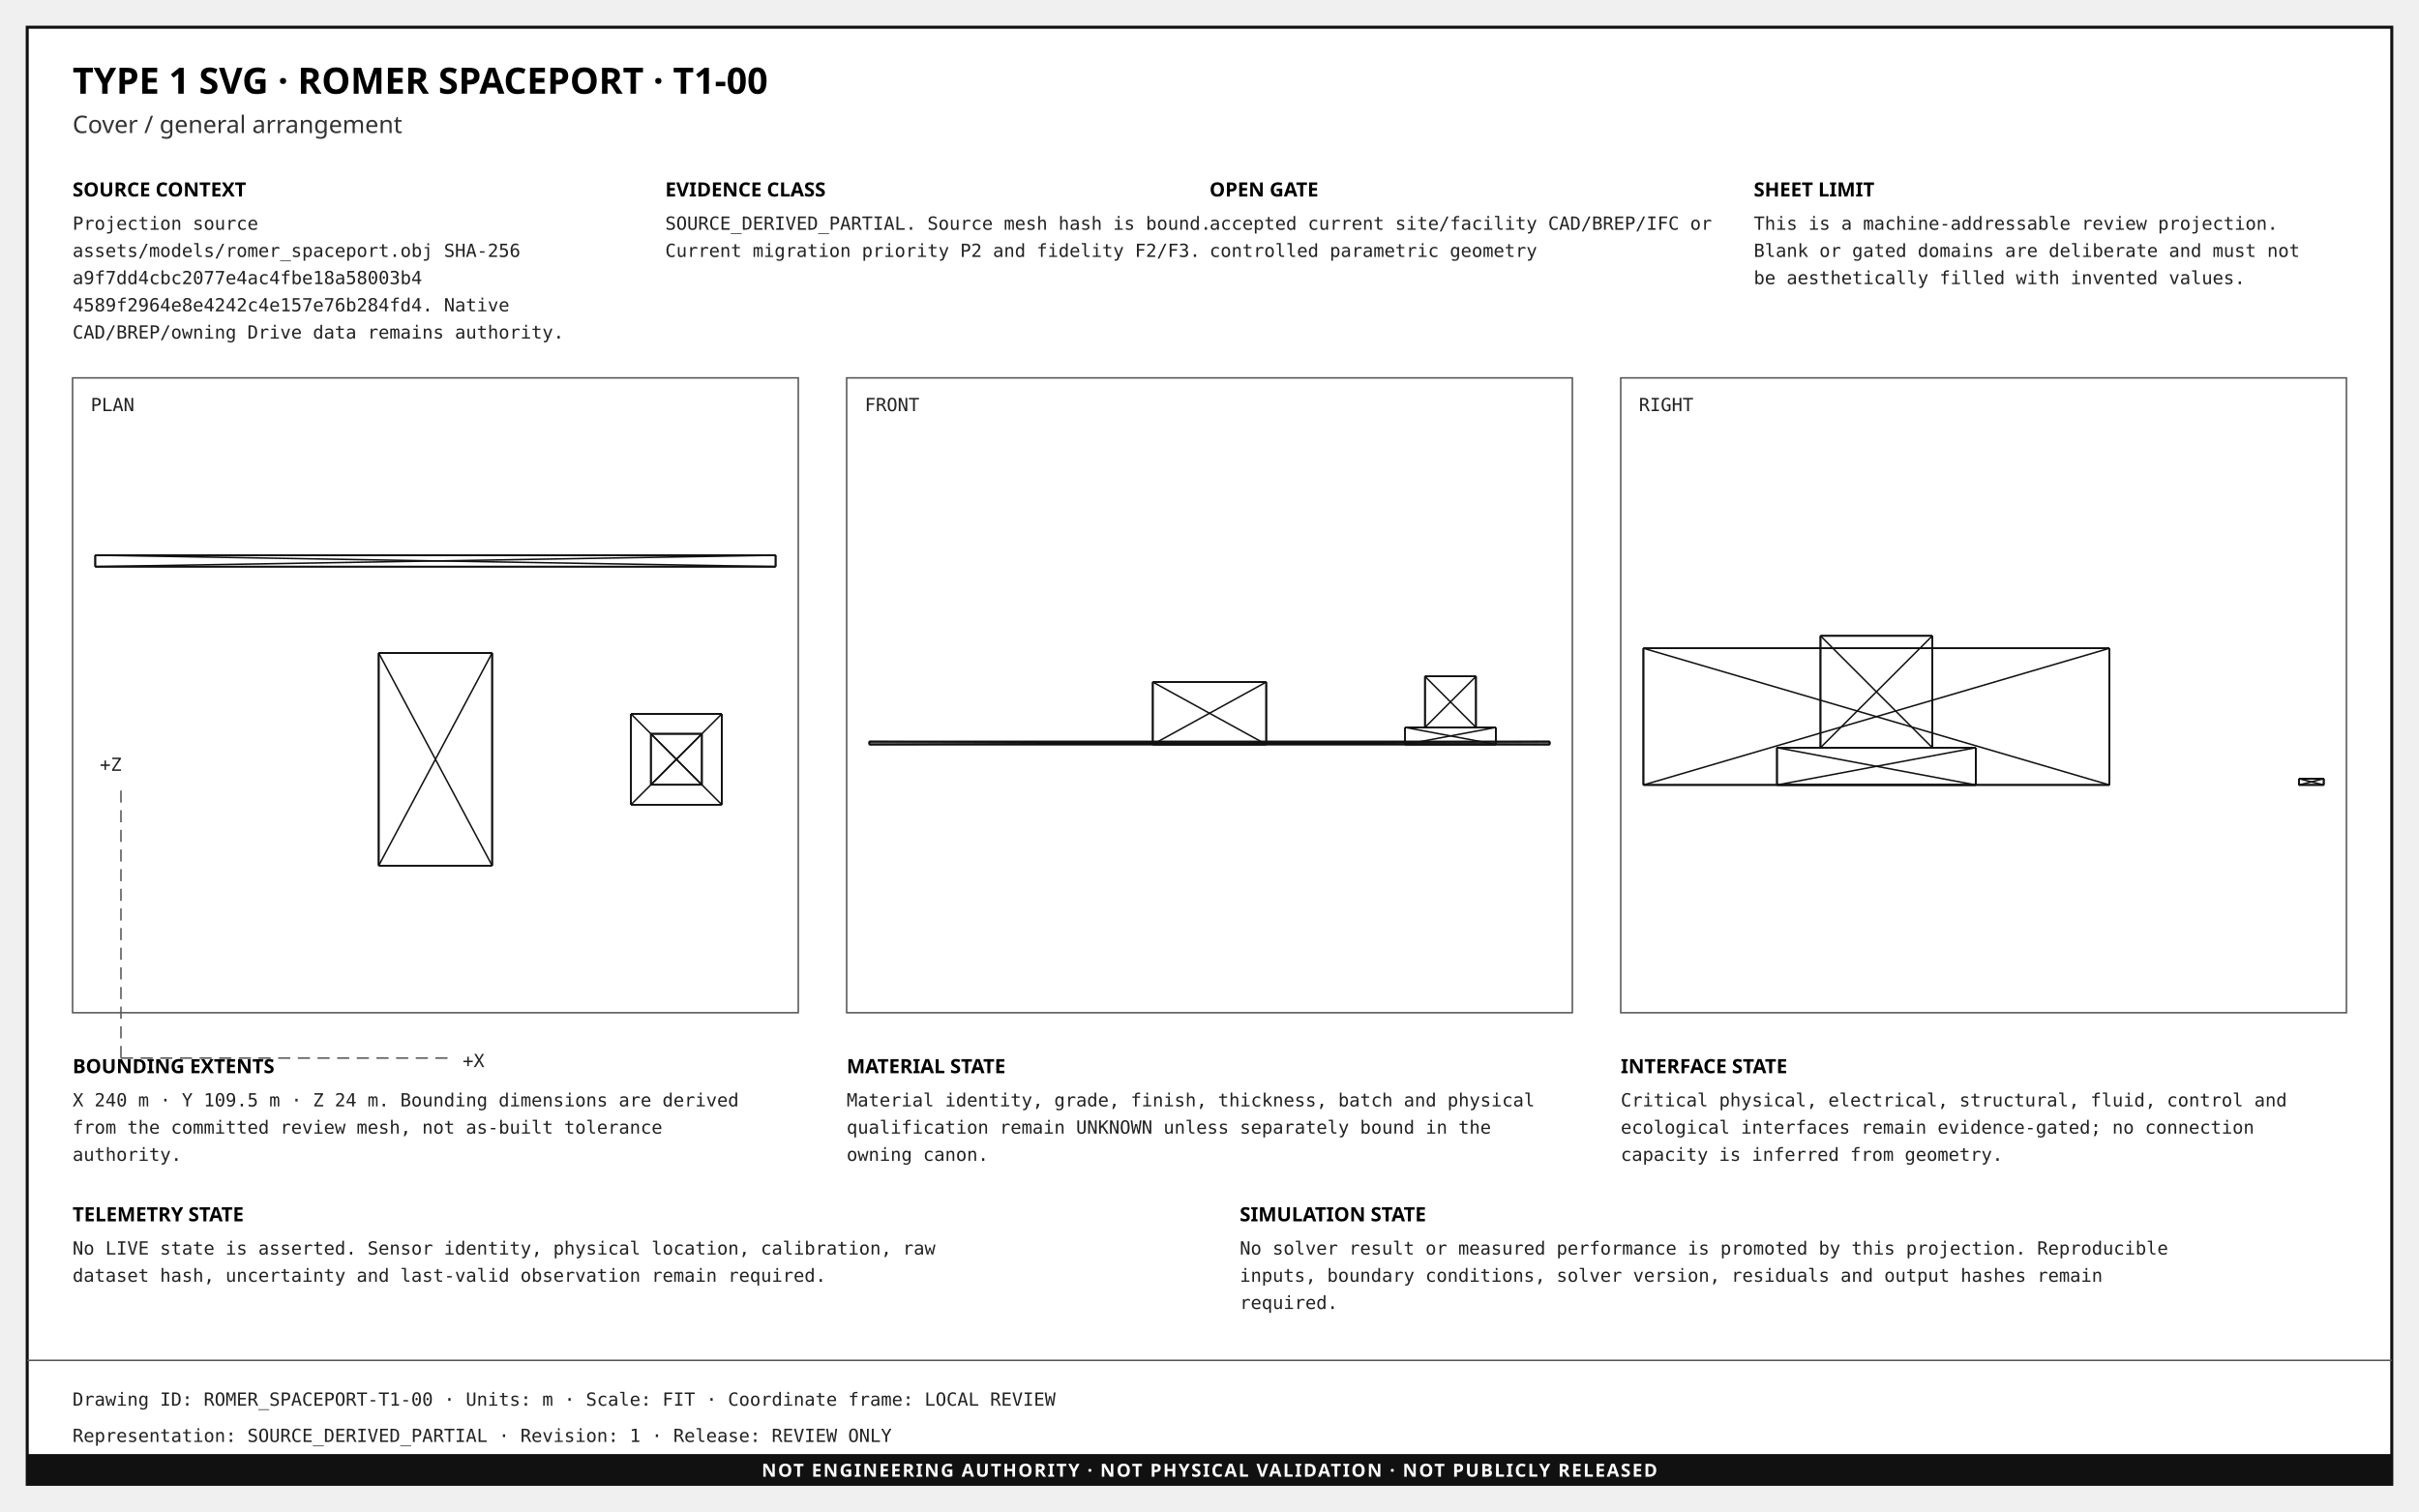
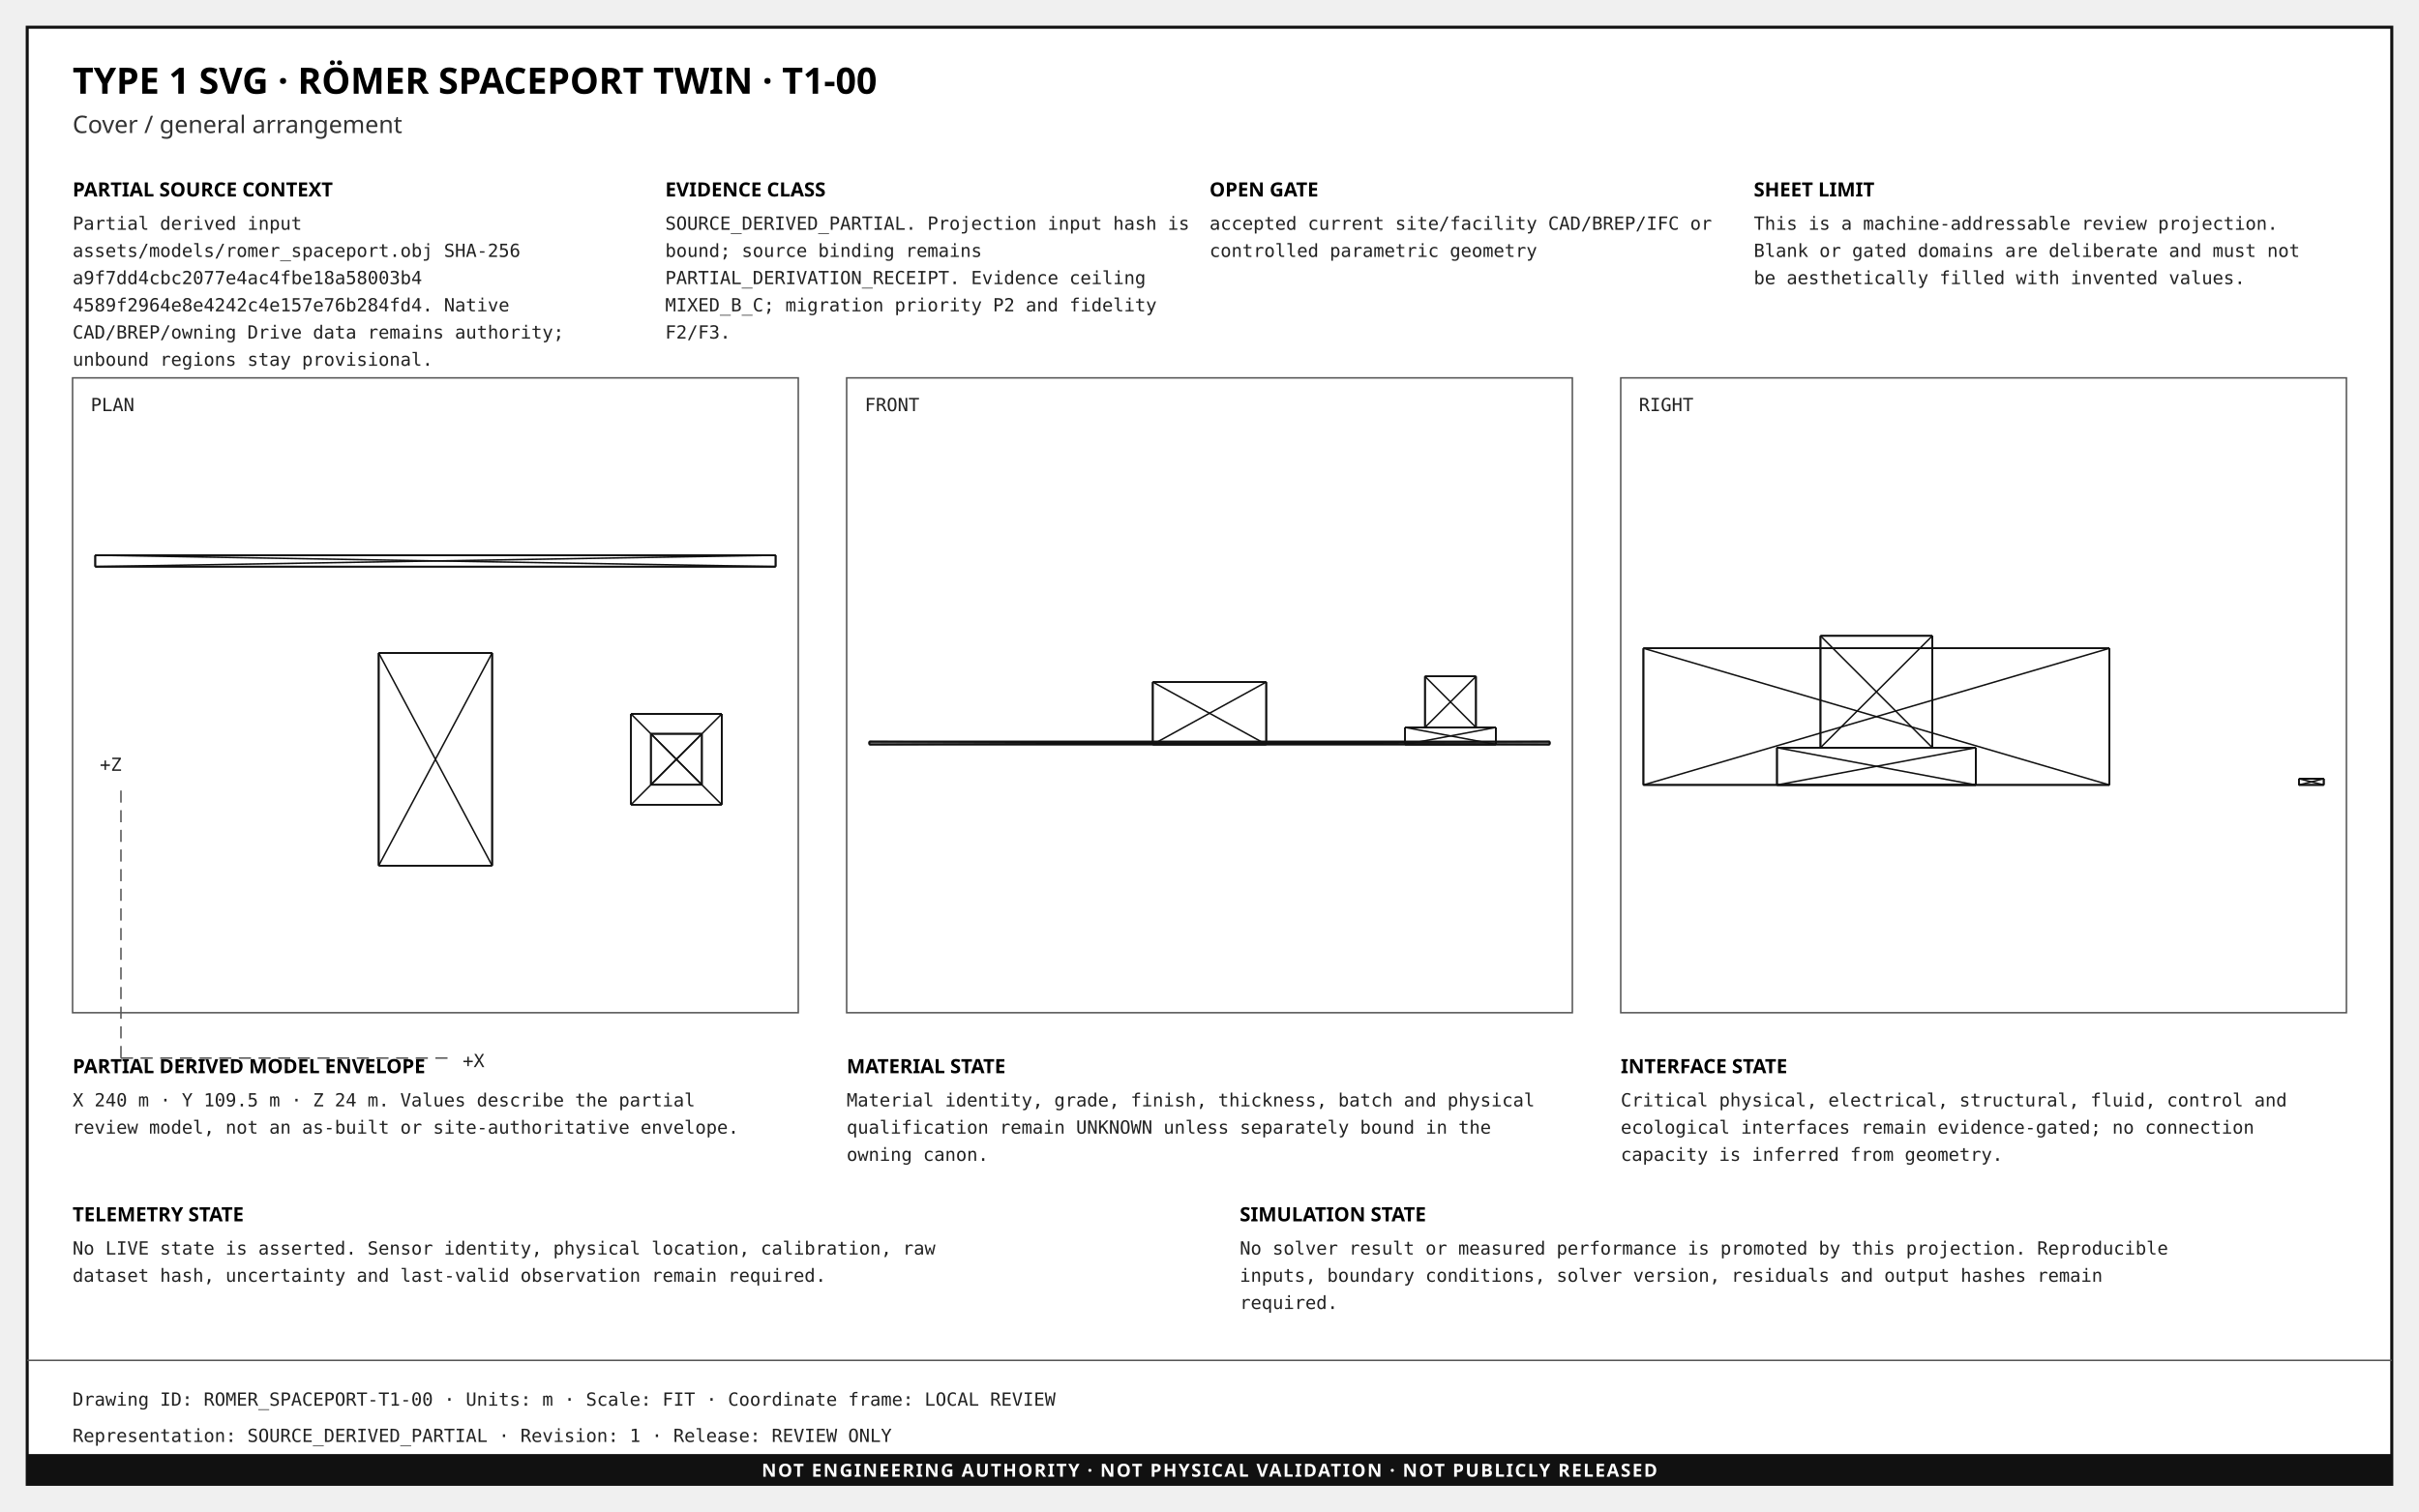
- <svg xmlns="http://www.w3.org/2000/svg" width="100%" height="auto" viewBox="0 0 1600 1000" preserveAspectRatio="xMidYMin meet" data-twin-id="romer_spaceport" data-drawing-id="ROMER_SPACEPORT-T1-00" data-representation-class="SOURCE_DERIVED_PARTIAL" data-release-state="REVIEW_ONLY_NOT_PUBLICLY_RELEASED">
-   <style>.sheet{fill:#fff;stroke:#111;stroke-width:2}.border,.viewbox{fill:none;stroke:#555;stroke-width:1}.geometry{stroke:#111;stroke-width:1;fill:none;vector-effect:non-scaling-stroke}.datum{stroke:#555;stroke-width:1;stroke-dasharray:8 5}.title{font:700 24px system-ui,sans-serif}.subtitle{font:16px system-ui,sans-serif;fill:#333}.section-title{font:700 13px system-ui,sans-serif}.body,.label{font:12px ui-monospace,monospace;fill:#222}.gate{fill:#111}.gate-text{font:700 12px system-ui,sans-serif;fill:#fff;letter-spacing:1px}</style>
+ <svg xmlns="http://www.w3.org/2000/svg" width="100%" height="auto" viewBox="0 0 1600 1000" preserveAspectRatio="xMidYMin meet" role="img" aria-labelledby="ROMER_SPACEPORT-T1-00-title ROMER_SPACEPORT-T1-00-desc" data-twin-id="romer_spaceport" data-drawing-id="ROMER_SPACEPORT-T1-00" data-representation-class="SOURCE_DERIVED_PARTIAL" data-package-kind="PARTIAL_SOURCE_REVIEW" data-evidence-ceiling="MIXED_B_C" data-source-binding-state="PARTIAL_DERIVATION_RECEIPT" data-dimension-authority="PARTIAL_DERIVED_MODEL_ENVELOPE_ONLY" data-type1-complete="false" data-release-eligible="false" data-release-state="REVIEW_ONLY_NOT_PUBLICLY_RELEASED">
+   <style>.sheet{fill:#fff;stroke:#111;stroke-width:2}.border,.viewbox{fill:none;stroke:#555;stroke-width:1}.geometry{stroke:#111;stroke-width:1;fill:none;vector-effect:non-scaling-stroke}.datum{stroke:#555;stroke-width:1;stroke-dasharray:8 5}.title{font:700 24px system-ui,sans-serif}.subtitle{font:16px system-ui,sans-serif;fill:#333}.section-title{font:700 13px system-ui,sans-serif}.body,.label{font:12px ui-monospace,monospace;fill:#222}.proxy-watermark{font:700 12px system-ui,sans-serif;fill:#111;letter-spacing:1.5px}.gate{fill:#111}.gate-text{font:700 12px system-ui,sans-serif;fill:#fff;letter-spacing:1px}</style>
  <g id="L00-SHEET" data-layer="L00-SHEET">
    <rect x="18" y="18" width="1564" height="964" class="sheet" />
-     <text x="48" y="62" class="title">TYPE 1 SVG · ROMER SPACEPORT · T1-00</text>
+     <text x="48" y="62" class="title">TYPE 1 SVG · RÖMER SPACEPORT TWIN · T1-00</text>
    <text x="48" y="88" class="subtitle">Cover / general arrangement</text>
    <line x1="18" y1="900" x2="1582" y2="900" class="border" />
    <text x="48" y="930" class="body">Drawing ID: ROMER_SPACEPORT-T1-00 · Units: m · Scale: FIT · Coordinate frame: LOCAL REVIEW</text>
    <text x="48" y="954" class="body">Representation: SOURCE_DERIVED_PARTIAL · Revision: 1 · Release: REVIEW ONLY</text>
  </g>
  <g id="L10-CONTEXT" data-layer="L10-CONTEXT">
-     <text x="48" y="130" class="section-title">SOURCE CONTEXT</text>
-     <text x="48" y="152" class="body">Projection source</text>
+     <text x="48" y="130" class="section-title">PARTIAL SOURCE CONTEXT</text>
+     <text x="48" y="152" class="body">Partial derived input</text>
    <text x="48" y="170" class="body">assets/models/romer_spaceport.obj SHA-256</text>
    <text x="48" y="188" class="body">a9f7dd4cbc2077e4ac4fbe18a58003b4</text>
    <text x="48" y="206" class="body">4589f2964e8e4242c4e157e76b284fd4. Native</text>
-     <text x="48" y="224" class="body">CAD/BREP/owning Drive data remains authority.</text>
+     <text x="48" y="224" class="body">CAD/BREP/owning Drive data remains authority;</text>
+     <text x="48" y="242" class="body">unbound regions stay provisional.</text>
  </g>
  <g id="L20-AUTH-GEOMETRY" data-layer="L20-AUTH-GEOMETRY">

</g>
  <g id="L21-DERIVED-GEOMETRY" data-layer="L21-DERIVED-GEOMETRY">

</g>
  <g id="L22-PROVISIONAL-GEOMETRY" data-layer="L22-PROVISIONAL-GEOMETRY">
    <rect x="48" y="250" width="480" height="420" class="viewbox" />
    <text x="60" y="272" class="label">PLAN</text>
    <line id="ROMER_SPACEPORT-T1-00-PLAN-edge-0000" data-feature-id="EDGE-0000" x1="250.500" y1="572.656" x2="250.500" y2="572.656" class="geometry" />
    <line id="ROMER_SPACEPORT-T1-00-PLAN-edge-0001" data-feature-id="EDGE-0001" x1="250.500" y1="572.656" x2="250.500" y2="432.031" class="geometry" />
    <line id="ROMER_SPACEPORT-T1-00-PLAN-edge-0002" data-feature-id="EDGE-0002" x1="250.500" y1="572.656" x2="250.500" y2="432.031" class="geometry" />
    <line id="ROMER_SPACEPORT-T1-00-PLAN-edge-0003" data-feature-id="EDGE-0003" x1="250.500" y1="572.656" x2="250.500" y2="432.031" class="geometry" />
    <line id="ROMER_SPACEPORT-T1-00-PLAN-edge-0004" data-feature-id="EDGE-0004" x1="250.500" y1="432.031" x2="250.500" y2="432.031" class="geometry" />
    <line id="ROMER_SPACEPORT-T1-00-PLAN-edge-0005" data-feature-id="EDGE-0005" x1="250.500" y1="572.656" x2="325.500" y2="572.656" class="geometry" />
    <line id="ROMER_SPACEPORT-T1-00-PLAN-edge-0006" data-feature-id="EDGE-0006" x1="250.500" y1="572.656" x2="325.500" y2="572.656" class="geometry" />
    <line id="ROMER_SPACEPORT-T1-00-PLAN-edge-0007" data-feature-id="EDGE-0007" x1="250.500" y1="432.031" x2="325.500" y2="572.656" class="geometry" />
    <line id="ROMER_SPACEPORT-T1-00-PLAN-edge-0008" data-feature-id="EDGE-0008" x1="250.500" y1="572.656" x2="325.500" y2="572.656" class="geometry" />
    <line id="ROMER_SPACEPORT-T1-00-PLAN-edge-0009" data-feature-id="EDGE-0009" x1="325.500" y1="572.656" x2="325.500" y2="572.656" class="geometry" />
    <line id="ROMER_SPACEPORT-T1-00-PLAN-edge-0010" data-feature-id="EDGE-0010" x1="250.500" y1="432.031" x2="325.500" y2="432.031" class="geometry" />
    <line id="ROMER_SPACEPORT-T1-00-PLAN-edge-0011" data-feature-id="EDGE-0011" x1="325.500" y1="572.656" x2="325.500" y2="432.031" class="geometry" />
    <line id="ROMER_SPACEPORT-T1-00-PLAN-edge-0012" data-feature-id="EDGE-0012" x1="325.500" y1="572.656" x2="325.500" y2="432.031" class="geometry" />
    <line id="ROMER_SPACEPORT-T1-00-PLAN-edge-0013" data-feature-id="EDGE-0013" x1="250.500" y1="572.656" x2="325.500" y2="432.031" class="geometry" />
    <line id="ROMER_SPACEPORT-T1-00-PLAN-edge-0014" data-feature-id="EDGE-0014" x1="250.500" y1="432.031" x2="325.500" y2="432.031" class="geometry" />
    <line id="ROMER_SPACEPORT-T1-00-PLAN-edge-0015" data-feature-id="EDGE-0015" x1="250.500" y1="432.031" x2="325.500" y2="432.031" class="geometry" />
    <line id="ROMER_SPACEPORT-T1-00-PLAN-edge-0016" data-feature-id="EDGE-0016" x1="325.500" y1="572.656" x2="325.500" y2="432.031" class="geometry" />
    <line id="ROMER_SPACEPORT-T1-00-PLAN-edge-0017" data-feature-id="EDGE-0017" x1="325.500" y1="432.031" x2="325.500" y2="432.031" class="geometry" />
    <line id="ROMER_SPACEPORT-T1-00-PLAN-edge-0018" data-feature-id="EDGE-0018" x1="417.375" y1="532.344" x2="417.375" y2="532.344" class="geometry" />
    <line id="ROMER_SPACEPORT-T1-00-PLAN-edge-0019" data-feature-id="EDGE-0019" x1="417.375" y1="532.344" x2="417.375" y2="472.344" class="geometry" />
    <line id="ROMER_SPACEPORT-T1-00-PLAN-edge-0020" data-feature-id="EDGE-0020" x1="417.375" y1="532.344" x2="417.375" y2="472.344" class="geometry" />
    <line id="ROMER_SPACEPORT-T1-00-PLAN-edge-0021" data-feature-id="EDGE-0021" x1="417.375" y1="532.344" x2="417.375" y2="472.344" class="geometry" />
    <line id="ROMER_SPACEPORT-T1-00-PLAN-edge-0022" data-feature-id="EDGE-0022" x1="417.375" y1="472.344" x2="417.375" y2="472.344" class="geometry" />
    <line id="ROMER_SPACEPORT-T1-00-PLAN-edge-0023" data-feature-id="EDGE-0023" x1="417.375" y1="532.344" x2="477.375" y2="532.344" class="geometry" />
    <line id="ROMER_SPACEPORT-T1-00-PLAN-edge-0024" data-feature-id="EDGE-0024" x1="417.375" y1="532.344" x2="477.375" y2="532.344" class="geometry" />
    <line id="ROMER_SPACEPORT-T1-00-PLAN-edge-0025" data-feature-id="EDGE-0025" x1="417.375" y1="472.344" x2="477.375" y2="532.344" class="geometry" />
    <line id="ROMER_SPACEPORT-T1-00-PLAN-edge-0026" data-feature-id="EDGE-0026" x1="417.375" y1="532.344" x2="477.375" y2="532.344" class="geometry" />
    <line id="ROMER_SPACEPORT-T1-00-PLAN-edge-0027" data-feature-id="EDGE-0027" x1="477.375" y1="532.344" x2="477.375" y2="532.344" class="geometry" />
    <line id="ROMER_SPACEPORT-T1-00-PLAN-edge-0028" data-feature-id="EDGE-0028" x1="417.375" y1="472.344" x2="477.375" y2="472.344" class="geometry" />
    <line id="ROMER_SPACEPORT-T1-00-PLAN-edge-0029" data-feature-id="EDGE-0029" x1="477.375" y1="532.344" x2="477.375" y2="472.344" class="geometry" />
    <line id="ROMER_SPACEPORT-T1-00-PLAN-edge-0030" data-feature-id="EDGE-0030" x1="477.375" y1="532.344" x2="477.375" y2="472.344" class="geometry" />
    <line id="ROMER_SPACEPORT-T1-00-PLAN-edge-0031" data-feature-id="EDGE-0031" x1="417.375" y1="532.344" x2="477.375" y2="472.344" class="geometry" />
    <line id="ROMER_SPACEPORT-T1-00-PLAN-edge-0032" data-feature-id="EDGE-0032" x1="417.375" y1="472.344" x2="477.375" y2="472.344" class="geometry" />
    <line id="ROMER_SPACEPORT-T1-00-PLAN-edge-0033" data-feature-id="EDGE-0033" x1="417.375" y1="472.344" x2="477.375" y2="472.344" class="geometry" />
    <line id="ROMER_SPACEPORT-T1-00-PLAN-edge-0034" data-feature-id="EDGE-0034" x1="477.375" y1="532.344" x2="477.375" y2="472.344" class="geometry" />
    <line id="ROMER_SPACEPORT-T1-00-PLAN-edge-0035" data-feature-id="EDGE-0035" x1="477.375" y1="472.344" x2="477.375" y2="472.344" class="geometry" />
    <line id="ROMER_SPACEPORT-T1-00-PLAN-edge-0036" data-feature-id="EDGE-0036" x1="430.500" y1="519.219" x2="430.500" y2="519.219" class="geometry" />
    <line id="ROMER_SPACEPORT-T1-00-PLAN-edge-0037" data-feature-id="EDGE-0037" x1="430.500" y1="519.219" x2="430.500" y2="485.469" class="geometry" />
    <line id="ROMER_SPACEPORT-T1-00-PLAN-edge-0038" data-feature-id="EDGE-0038" x1="430.500" y1="519.219" x2="430.500" y2="485.469" class="geometry" />
    <line id="ROMER_SPACEPORT-T1-00-PLAN-edge-0039" data-feature-id="EDGE-0039" x1="430.500" y1="519.219" x2="430.500" y2="485.469" class="geometry" />
    <line id="ROMER_SPACEPORT-T1-00-PLAN-edge-0040" data-feature-id="EDGE-0040" x1="430.500" y1="485.469" x2="430.500" y2="485.469" class="geometry" />
    <line id="ROMER_SPACEPORT-T1-00-PLAN-edge-0041" data-feature-id="EDGE-0041" x1="430.500" y1="519.219" x2="464.250" y2="519.219" class="geometry" />
    <line id="ROMER_SPACEPORT-T1-00-PLAN-edge-0042" data-feature-id="EDGE-0042" x1="430.500" y1="519.219" x2="464.250" y2="519.219" class="geometry" />
    <line id="ROMER_SPACEPORT-T1-00-PLAN-edge-0043" data-feature-id="EDGE-0043" x1="430.500" y1="485.469" x2="464.250" y2="519.219" class="geometry" />
    <line id="ROMER_SPACEPORT-T1-00-PLAN-edge-0044" data-feature-id="EDGE-0044" x1="430.500" y1="519.219" x2="464.250" y2="519.219" class="geometry" />
    <line id="ROMER_SPACEPORT-T1-00-PLAN-edge-0045" data-feature-id="EDGE-0045" x1="464.250" y1="519.219" x2="464.250" y2="519.219" class="geometry" />
    <line id="ROMER_SPACEPORT-T1-00-PLAN-edge-0046" data-feature-id="EDGE-0046" x1="430.500" y1="485.469" x2="464.250" y2="485.469" class="geometry" />
    <line id="ROMER_SPACEPORT-T1-00-PLAN-edge-0047" data-feature-id="EDGE-0047" x1="464.250" y1="519.219" x2="464.250" y2="485.469" class="geometry" />
    <line id="ROMER_SPACEPORT-T1-00-PLAN-edge-0048" data-feature-id="EDGE-0048" x1="464.250" y1="519.219" x2="464.250" y2="485.469" class="geometry" />
    <line id="ROMER_SPACEPORT-T1-00-PLAN-edge-0049" data-feature-id="EDGE-0049" x1="430.500" y1="519.219" x2="464.250" y2="485.469" class="geometry" />
    <line id="ROMER_SPACEPORT-T1-00-PLAN-edge-0050" data-feature-id="EDGE-0050" x1="430.500" y1="485.469" x2="464.250" y2="485.469" class="geometry" />
    <line id="ROMER_SPACEPORT-T1-00-PLAN-edge-0051" data-feature-id="EDGE-0051" x1="430.500" y1="485.469" x2="464.250" y2="485.469" class="geometry" />
    <line id="ROMER_SPACEPORT-T1-00-PLAN-edge-0052" data-feature-id="EDGE-0052" x1="464.250" y1="519.219" x2="464.250" y2="485.469" class="geometry" />
    <line id="ROMER_SPACEPORT-T1-00-PLAN-edge-0053" data-feature-id="EDGE-0053" x1="464.250" y1="485.469" x2="464.250" y2="485.469" class="geometry" />
    <line id="ROMER_SPACEPORT-T1-00-PLAN-edge-0054" data-feature-id="EDGE-0054" x1="63.000" y1="374.844" x2="63.000" y2="374.844" class="geometry" />
    <line id="ROMER_SPACEPORT-T1-00-PLAN-edge-0055" data-feature-id="EDGE-0055" x1="63.000" y1="374.844" x2="63.000" y2="367.344" class="geometry" />
    <line id="ROMER_SPACEPORT-T1-00-PLAN-edge-0056" data-feature-id="EDGE-0056" x1="63.000" y1="374.844" x2="63.000" y2="367.344" class="geometry" />
    <line id="ROMER_SPACEPORT-T1-00-PLAN-edge-0057" data-feature-id="EDGE-0057" x1="63.000" y1="374.844" x2="63.000" y2="367.344" class="geometry" />
    <line id="ROMER_SPACEPORT-T1-00-PLAN-edge-0058" data-feature-id="EDGE-0058" x1="63.000" y1="367.344" x2="63.000" y2="367.344" class="geometry" />
    <line id="ROMER_SPACEPORT-T1-00-PLAN-edge-0059" data-feature-id="EDGE-0059" x1="63.000" y1="374.844" x2="513.000" y2="374.844" class="geometry" />
    <line id="ROMER_SPACEPORT-T1-00-PLAN-edge-0060" data-feature-id="EDGE-0060" x1="63.000" y1="374.844" x2="513.000" y2="374.844" class="geometry" />
    <line id="ROMER_SPACEPORT-T1-00-PLAN-edge-0061" data-feature-id="EDGE-0061" x1="63.000" y1="367.344" x2="513.000" y2="374.844" class="geometry" />
    <line id="ROMER_SPACEPORT-T1-00-PLAN-edge-0062" data-feature-id="EDGE-0062" x1="63.000" y1="374.844" x2="513.000" y2="374.844" class="geometry" />
    <line id="ROMER_SPACEPORT-T1-00-PLAN-edge-0063" data-feature-id="EDGE-0063" x1="513.000" y1="374.844" x2="513.000" y2="374.844" class="geometry" />
    <line id="ROMER_SPACEPORT-T1-00-PLAN-edge-0064" data-feature-id="EDGE-0064" x1="63.000" y1="367.344" x2="513.000" y2="367.344" class="geometry" />
    <line id="ROMER_SPACEPORT-T1-00-PLAN-edge-0065" data-feature-id="EDGE-0065" x1="513.000" y1="374.844" x2="513.000" y2="367.344" class="geometry" />
    <line id="ROMER_SPACEPORT-T1-00-PLAN-edge-0066" data-feature-id="EDGE-0066" x1="513.000" y1="374.844" x2="513.000" y2="367.344" class="geometry" />
    <line id="ROMER_SPACEPORT-T1-00-PLAN-edge-0067" data-feature-id="EDGE-0067" x1="63.000" y1="374.844" x2="513.000" y2="367.344" class="geometry" />
    <line id="ROMER_SPACEPORT-T1-00-PLAN-edge-0068" data-feature-id="EDGE-0068" x1="63.000" y1="367.344" x2="513.000" y2="367.344" class="geometry" />
    <line id="ROMER_SPACEPORT-T1-00-PLAN-edge-0069" data-feature-id="EDGE-0069" x1="63.000" y1="367.344" x2="513.000" y2="367.344" class="geometry" />
    <line id="ROMER_SPACEPORT-T1-00-PLAN-edge-0070" data-feature-id="EDGE-0070" x1="513.000" y1="374.844" x2="513.000" y2="367.344" class="geometry" />
    <line id="ROMER_SPACEPORT-T1-00-PLAN-edge-0071" data-feature-id="EDGE-0071" x1="513.000" y1="367.344" x2="513.000" y2="367.344" class="geometry" />
    <rect x="560" y="250" width="480" height="420" class="viewbox" />
    <text x="572" y="272" class="label">FRONT</text>
    <line id="ROMER_SPACEPORT-T1-00-FRONT-edge-0000" data-feature-id="EDGE-0000" x1="762.500" y1="492.500" x2="762.500" y2="451.250" class="geometry" />
    <line id="ROMER_SPACEPORT-T1-00-FRONT-edge-0001" data-feature-id="EDGE-0001" x1="762.500" y1="492.500" x2="762.500" y2="492.500" class="geometry" />
    <line id="ROMER_SPACEPORT-T1-00-FRONT-edge-0002" data-feature-id="EDGE-0002" x1="762.500" y1="492.500" x2="762.500" y2="451.250" class="geometry" />
    <line id="ROMER_SPACEPORT-T1-00-FRONT-edge-0003" data-feature-id="EDGE-0003" x1="762.500" y1="451.250" x2="762.500" y2="451.250" class="geometry" />
    <line id="ROMER_SPACEPORT-T1-00-FRONT-edge-0004" data-feature-id="EDGE-0004" x1="762.500" y1="492.500" x2="762.500" y2="451.250" class="geometry" />
    <line id="ROMER_SPACEPORT-T1-00-FRONT-edge-0005" data-feature-id="EDGE-0005" x1="762.500" y1="492.500" x2="837.500" y2="492.500" class="geometry" />
    <line id="ROMER_SPACEPORT-T1-00-FRONT-edge-0006" data-feature-id="EDGE-0006" x1="762.500" y1="451.250" x2="837.500" y2="492.500" class="geometry" />
    <line id="ROMER_SPACEPORT-T1-00-FRONT-edge-0007" data-feature-id="EDGE-0007" x1="762.500" y1="492.500" x2="837.500" y2="492.500" class="geometry" />
    <line id="ROMER_SPACEPORT-T1-00-FRONT-edge-0008" data-feature-id="EDGE-0008" x1="762.500" y1="451.250" x2="837.500" y2="451.250" class="geometry" />
    <line id="ROMER_SPACEPORT-T1-00-FRONT-edge-0009" data-feature-id="EDGE-0009" x1="837.500" y1="492.500" x2="837.500" y2="451.250" class="geometry" />
    <line id="ROMER_SPACEPORT-T1-00-FRONT-edge-0010" data-feature-id="EDGE-0010" x1="762.500" y1="492.500" x2="837.500" y2="492.500" class="geometry" />
    <line id="ROMER_SPACEPORT-T1-00-FRONT-edge-0011" data-feature-id="EDGE-0011" x1="837.500" y1="492.500" x2="837.500" y2="492.500" class="geometry" />
    <line id="ROMER_SPACEPORT-T1-00-FRONT-edge-0012" data-feature-id="EDGE-0012" x1="837.500" y1="451.250" x2="837.500" y2="492.500" class="geometry" />
    <line id="ROMER_SPACEPORT-T1-00-FRONT-edge-0013" data-feature-id="EDGE-0013" x1="762.500" y1="451.250" x2="837.500" y2="451.250" class="geometry" />
    <line id="ROMER_SPACEPORT-T1-00-FRONT-edge-0014" data-feature-id="EDGE-0014" x1="762.500" y1="492.500" x2="837.500" y2="451.250" class="geometry" />
    <line id="ROMER_SPACEPORT-T1-00-FRONT-edge-0015" data-feature-id="EDGE-0015" x1="762.500" y1="451.250" x2="837.500" y2="451.250" class="geometry" />
    <line id="ROMER_SPACEPORT-T1-00-FRONT-edge-0016" data-feature-id="EDGE-0016" x1="837.500" y1="451.250" x2="837.500" y2="451.250" class="geometry" />
    <line id="ROMER_SPACEPORT-T1-00-FRONT-edge-0017" data-feature-id="EDGE-0017" x1="837.500" y1="492.500" x2="837.500" y2="451.250" class="geometry" />
    <line id="ROMER_SPACEPORT-T1-00-FRONT-edge-0018" data-feature-id="EDGE-0018" x1="929.375" y1="492.500" x2="929.375" y2="481.250" class="geometry" />
    <line id="ROMER_SPACEPORT-T1-00-FRONT-edge-0019" data-feature-id="EDGE-0019" x1="929.375" y1="492.500" x2="929.375" y2="492.500" class="geometry" />
    <line id="ROMER_SPACEPORT-T1-00-FRONT-edge-0020" data-feature-id="EDGE-0020" x1="929.375" y1="492.500" x2="929.375" y2="481.250" class="geometry" />
    <line id="ROMER_SPACEPORT-T1-00-FRONT-edge-0021" data-feature-id="EDGE-0021" x1="929.375" y1="481.250" x2="929.375" y2="481.250" class="geometry" />
    <line id="ROMER_SPACEPORT-T1-00-FRONT-edge-0022" data-feature-id="EDGE-0022" x1="929.375" y1="492.500" x2="929.375" y2="481.250" class="geometry" />
    <line id="ROMER_SPACEPORT-T1-00-FRONT-edge-0023" data-feature-id="EDGE-0023" x1="929.375" y1="492.500" x2="989.375" y2="492.500" class="geometry" />
    <line id="ROMER_SPACEPORT-T1-00-FRONT-edge-0024" data-feature-id="EDGE-0024" x1="929.375" y1="481.250" x2="989.375" y2="492.500" class="geometry" />
    <line id="ROMER_SPACEPORT-T1-00-FRONT-edge-0025" data-feature-id="EDGE-0025" x1="929.375" y1="492.500" x2="989.375" y2="492.500" class="geometry" />
    <line id="ROMER_SPACEPORT-T1-00-FRONT-edge-0026" data-feature-id="EDGE-0026" x1="929.375" y1="481.250" x2="989.375" y2="481.250" class="geometry" />
    <line id="ROMER_SPACEPORT-T1-00-FRONT-edge-0027" data-feature-id="EDGE-0027" x1="989.375" y1="492.500" x2="989.375" y2="481.250" class="geometry" />
    <line id="ROMER_SPACEPORT-T1-00-FRONT-edge-0028" data-feature-id="EDGE-0028" x1="929.375" y1="492.500" x2="989.375" y2="492.500" class="geometry" />
    <line id="ROMER_SPACEPORT-T1-00-FRONT-edge-0029" data-feature-id="EDGE-0029" x1="989.375" y1="492.500" x2="989.375" y2="492.500" class="geometry" />
    <line id="ROMER_SPACEPORT-T1-00-FRONT-edge-0030" data-feature-id="EDGE-0030" x1="989.375" y1="481.250" x2="989.375" y2="492.500" class="geometry" />
    <line id="ROMER_SPACEPORT-T1-00-FRONT-edge-0031" data-feature-id="EDGE-0031" x1="929.375" y1="481.250" x2="989.375" y2="481.250" class="geometry" />
    <line id="ROMER_SPACEPORT-T1-00-FRONT-edge-0032" data-feature-id="EDGE-0032" x1="929.375" y1="492.500" x2="989.375" y2="481.250" class="geometry" />
    <line id="ROMER_SPACEPORT-T1-00-FRONT-edge-0033" data-feature-id="EDGE-0033" x1="929.375" y1="481.250" x2="989.375" y2="481.250" class="geometry" />
    <line id="ROMER_SPACEPORT-T1-00-FRONT-edge-0034" data-feature-id="EDGE-0034" x1="989.375" y1="481.250" x2="989.375" y2="481.250" class="geometry" />
    <line id="ROMER_SPACEPORT-T1-00-FRONT-edge-0035" data-feature-id="EDGE-0035" x1="989.375" y1="492.500" x2="989.375" y2="481.250" class="geometry" />
    <line id="ROMER_SPACEPORT-T1-00-FRONT-edge-0036" data-feature-id="EDGE-0036" x1="942.500" y1="481.250" x2="942.500" y2="447.500" class="geometry" />
    <line id="ROMER_SPACEPORT-T1-00-FRONT-edge-0037" data-feature-id="EDGE-0037" x1="942.500" y1="481.250" x2="942.500" y2="481.250" class="geometry" />
    <line id="ROMER_SPACEPORT-T1-00-FRONT-edge-0038" data-feature-id="EDGE-0038" x1="942.500" y1="481.250" x2="942.500" y2="447.500" class="geometry" />
    <line id="ROMER_SPACEPORT-T1-00-FRONT-edge-0039" data-feature-id="EDGE-0039" x1="942.500" y1="447.500" x2="942.500" y2="447.500" class="geometry" />
    <line id="ROMER_SPACEPORT-T1-00-FRONT-edge-0040" data-feature-id="EDGE-0040" x1="942.500" y1="481.250" x2="942.500" y2="447.500" class="geometry" />
    <line id="ROMER_SPACEPORT-T1-00-FRONT-edge-0041" data-feature-id="EDGE-0041" x1="942.500" y1="481.250" x2="976.250" y2="481.250" class="geometry" />
    <line id="ROMER_SPACEPORT-T1-00-FRONT-edge-0042" data-feature-id="EDGE-0042" x1="942.500" y1="447.500" x2="976.250" y2="481.250" class="geometry" />
    <line id="ROMER_SPACEPORT-T1-00-FRONT-edge-0043" data-feature-id="EDGE-0043" x1="942.500" y1="481.250" x2="976.250" y2="481.250" class="geometry" />
    <line id="ROMER_SPACEPORT-T1-00-FRONT-edge-0044" data-feature-id="EDGE-0044" x1="942.500" y1="447.500" x2="976.250" y2="447.500" class="geometry" />
    <line id="ROMER_SPACEPORT-T1-00-FRONT-edge-0045" data-feature-id="EDGE-0045" x1="976.250" y1="481.250" x2="976.250" y2="447.500" class="geometry" />
    <line id="ROMER_SPACEPORT-T1-00-FRONT-edge-0046" data-feature-id="EDGE-0046" x1="942.500" y1="481.250" x2="976.250" y2="481.250" class="geometry" />
    <line id="ROMER_SPACEPORT-T1-00-FRONT-edge-0047" data-feature-id="EDGE-0047" x1="976.250" y1="481.250" x2="976.250" y2="481.250" class="geometry" />
    <line id="ROMER_SPACEPORT-T1-00-FRONT-edge-0048" data-feature-id="EDGE-0048" x1="976.250" y1="447.500" x2="976.250" y2="481.250" class="geometry" />
    <line id="ROMER_SPACEPORT-T1-00-FRONT-edge-0049" data-feature-id="EDGE-0049" x1="942.500" y1="447.500" x2="976.250" y2="447.500" class="geometry" />
    <line id="ROMER_SPACEPORT-T1-00-FRONT-edge-0050" data-feature-id="EDGE-0050" x1="942.500" y1="481.250" x2="976.250" y2="447.500" class="geometry" />
    <line id="ROMER_SPACEPORT-T1-00-FRONT-edge-0051" data-feature-id="EDGE-0051" x1="942.500" y1="447.500" x2="976.250" y2="447.500" class="geometry" />
    <line id="ROMER_SPACEPORT-T1-00-FRONT-edge-0052" data-feature-id="EDGE-0052" x1="976.250" y1="447.500" x2="976.250" y2="447.500" class="geometry" />
    <line id="ROMER_SPACEPORT-T1-00-FRONT-edge-0053" data-feature-id="EDGE-0053" x1="976.250" y1="481.250" x2="976.250" y2="447.500" class="geometry" />
    <line id="ROMER_SPACEPORT-T1-00-FRONT-edge-0054" data-feature-id="EDGE-0054" x1="575.000" y1="492.500" x2="575.000" y2="490.625" class="geometry" />
    <line id="ROMER_SPACEPORT-T1-00-FRONT-edge-0055" data-feature-id="EDGE-0055" x1="575.000" y1="492.500" x2="575.000" y2="492.500" class="geometry" />
    <line id="ROMER_SPACEPORT-T1-00-FRONT-edge-0056" data-feature-id="EDGE-0056" x1="575.000" y1="492.500" x2="575.000" y2="490.625" class="geometry" />
    <line id="ROMER_SPACEPORT-T1-00-FRONT-edge-0057" data-feature-id="EDGE-0057" x1="575.000" y1="490.625" x2="575.000" y2="490.625" class="geometry" />
    <line id="ROMER_SPACEPORT-T1-00-FRONT-edge-0058" data-feature-id="EDGE-0058" x1="575.000" y1="492.500" x2="575.000" y2="490.625" class="geometry" />
    <line id="ROMER_SPACEPORT-T1-00-FRONT-edge-0059" data-feature-id="EDGE-0059" x1="575.000" y1="492.500" x2="1025.000" y2="492.500" class="geometry" />
    <line id="ROMER_SPACEPORT-T1-00-FRONT-edge-0060" data-feature-id="EDGE-0060" x1="575.000" y1="490.625" x2="1025.000" y2="492.500" class="geometry" />
    <line id="ROMER_SPACEPORT-T1-00-FRONT-edge-0061" data-feature-id="EDGE-0061" x1="575.000" y1="492.500" x2="1025.000" y2="492.500" class="geometry" />
    <line id="ROMER_SPACEPORT-T1-00-FRONT-edge-0062" data-feature-id="EDGE-0062" x1="575.000" y1="490.625" x2="1025.000" y2="490.625" class="geometry" />
    <line id="ROMER_SPACEPORT-T1-00-FRONT-edge-0063" data-feature-id="EDGE-0063" x1="1025.000" y1="492.500" x2="1025.000" y2="490.625" class="geometry" />
    <line id="ROMER_SPACEPORT-T1-00-FRONT-edge-0064" data-feature-id="EDGE-0064" x1="575.000" y1="492.500" x2="1025.000" y2="492.500" class="geometry" />
    <line id="ROMER_SPACEPORT-T1-00-FRONT-edge-0065" data-feature-id="EDGE-0065" x1="1025.000" y1="492.500" x2="1025.000" y2="492.500" class="geometry" />
    <line id="ROMER_SPACEPORT-T1-00-FRONT-edge-0066" data-feature-id="EDGE-0066" x1="1025.000" y1="490.625" x2="1025.000" y2="492.500" class="geometry" />
    <line id="ROMER_SPACEPORT-T1-00-FRONT-edge-0067" data-feature-id="EDGE-0067" x1="575.000" y1="490.625" x2="1025.000" y2="490.625" class="geometry" />
    <line id="ROMER_SPACEPORT-T1-00-FRONT-edge-0068" data-feature-id="EDGE-0068" x1="575.000" y1="492.500" x2="1025.000" y2="490.625" class="geometry" />
    <line id="ROMER_SPACEPORT-T1-00-FRONT-edge-0069" data-feature-id="EDGE-0069" x1="575.000" y1="490.625" x2="1025.000" y2="490.625" class="geometry" />
    <line id="ROMER_SPACEPORT-T1-00-FRONT-edge-0070" data-feature-id="EDGE-0070" x1="1025.000" y1="490.625" x2="1025.000" y2="490.625" class="geometry" />
    <line id="ROMER_SPACEPORT-T1-00-FRONT-edge-0071" data-feature-id="EDGE-0071" x1="1025.000" y1="492.500" x2="1025.000" y2="490.625" class="geometry" />
    <rect x="1072" y="250" width="480" height="420" class="viewbox" />
    <text x="1084" y="272" class="label">RIGHT</text>
    <line id="ROMER_SPACEPORT-T1-00-RIGHT-edge-0000" data-feature-id="EDGE-0000" x1="1087.000" y1="519.315" x2="1087.000" y2="428.904" class="geometry" />
    <line id="ROMER_SPACEPORT-T1-00-RIGHT-edge-0001" data-feature-id="EDGE-0001" x1="1087.000" y1="519.315" x2="1395.219" y2="519.315" class="geometry" />
    <line id="ROMER_SPACEPORT-T1-00-RIGHT-edge-0002" data-feature-id="EDGE-0002" x1="1087.000" y1="519.315" x2="1395.219" y2="428.904" class="geometry" />
    <line id="ROMER_SPACEPORT-T1-00-RIGHT-edge-0003" data-feature-id="EDGE-0003" x1="1087.000" y1="428.904" x2="1395.219" y2="428.904" class="geometry" />
    <line id="ROMER_SPACEPORT-T1-00-RIGHT-edge-0004" data-feature-id="EDGE-0004" x1="1395.219" y1="519.315" x2="1395.219" y2="428.904" class="geometry" />
    <line id="ROMER_SPACEPORT-T1-00-RIGHT-edge-0005" data-feature-id="EDGE-0005" x1="1087.000" y1="519.315" x2="1087.000" y2="519.315" class="geometry" />
    <line id="ROMER_SPACEPORT-T1-00-RIGHT-edge-0006" data-feature-id="EDGE-0006" x1="1087.000" y1="428.904" x2="1087.000" y2="519.315" class="geometry" />
    <line id="ROMER_SPACEPORT-T1-00-RIGHT-edge-0007" data-feature-id="EDGE-0007" x1="1395.219" y1="519.315" x2="1087.000" y2="519.315" class="geometry" />
    <line id="ROMER_SPACEPORT-T1-00-RIGHT-edge-0008" data-feature-id="EDGE-0008" x1="1087.000" y1="428.904" x2="1087.000" y2="428.904" class="geometry" />
    <line id="ROMER_SPACEPORT-T1-00-RIGHT-edge-0009" data-feature-id="EDGE-0009" x1="1087.000" y1="519.315" x2="1087.000" y2="428.904" class="geometry" />
    <line id="ROMER_SPACEPORT-T1-00-RIGHT-edge-0010" data-feature-id="EDGE-0010" x1="1395.219" y1="519.315" x2="1395.219" y2="519.315" class="geometry" />
    <line id="ROMER_SPACEPORT-T1-00-RIGHT-edge-0011" data-feature-id="EDGE-0011" x1="1087.000" y1="519.315" x2="1395.219" y2="519.315" class="geometry" />
    <line id="ROMER_SPACEPORT-T1-00-RIGHT-edge-0012" data-feature-id="EDGE-0012" x1="1087.000" y1="428.904" x2="1395.219" y2="519.315" class="geometry" />
    <line id="ROMER_SPACEPORT-T1-00-RIGHT-edge-0013" data-feature-id="EDGE-0013" x1="1087.000" y1="428.904" x2="1395.219" y2="428.904" class="geometry" />
    <line id="ROMER_SPACEPORT-T1-00-RIGHT-edge-0014" data-feature-id="EDGE-0014" x1="1395.219" y1="519.315" x2="1395.219" y2="428.904" class="geometry" />
    <line id="ROMER_SPACEPORT-T1-00-RIGHT-edge-0015" data-feature-id="EDGE-0015" x1="1395.219" y1="428.904" x2="1395.219" y2="428.904" class="geometry" />
    <line id="ROMER_SPACEPORT-T1-00-RIGHT-edge-0016" data-feature-id="EDGE-0016" x1="1087.000" y1="428.904" x2="1395.219" y2="428.904" class="geometry" />
    <line id="ROMER_SPACEPORT-T1-00-RIGHT-edge-0017" data-feature-id="EDGE-0017" x1="1395.219" y1="519.315" x2="1395.219" y2="428.904" class="geometry" />
    <line id="ROMER_SPACEPORT-T1-00-RIGHT-edge-0018" data-feature-id="EDGE-0018" x1="1175.356" y1="519.315" x2="1175.356" y2="494.658" class="geometry" />
    <line id="ROMER_SPACEPORT-T1-00-RIGHT-edge-0019" data-feature-id="EDGE-0019" x1="1175.356" y1="519.315" x2="1306.863" y2="519.315" class="geometry" />
    <line id="ROMER_SPACEPORT-T1-00-RIGHT-edge-0020" data-feature-id="EDGE-0020" x1="1175.356" y1="519.315" x2="1306.863" y2="494.658" class="geometry" />
    <line id="ROMER_SPACEPORT-T1-00-RIGHT-edge-0021" data-feature-id="EDGE-0021" x1="1175.356" y1="494.658" x2="1306.863" y2="494.658" class="geometry" />
    <line id="ROMER_SPACEPORT-T1-00-RIGHT-edge-0022" data-feature-id="EDGE-0022" x1="1306.863" y1="519.315" x2="1306.863" y2="494.658" class="geometry" />
    <line id="ROMER_SPACEPORT-T1-00-RIGHT-edge-0023" data-feature-id="EDGE-0023" x1="1175.356" y1="519.315" x2="1175.356" y2="519.315" class="geometry" />
    <line id="ROMER_SPACEPORT-T1-00-RIGHT-edge-0024" data-feature-id="EDGE-0024" x1="1175.356" y1="494.658" x2="1175.356" y2="519.315" class="geometry" />
    <line id="ROMER_SPACEPORT-T1-00-RIGHT-edge-0025" data-feature-id="EDGE-0025" x1="1306.863" y1="519.315" x2="1175.356" y2="519.315" class="geometry" />
    <line id="ROMER_SPACEPORT-T1-00-RIGHT-edge-0026" data-feature-id="EDGE-0026" x1="1175.356" y1="494.658" x2="1175.356" y2="494.658" class="geometry" />
    <line id="ROMER_SPACEPORT-T1-00-RIGHT-edge-0027" data-feature-id="EDGE-0027" x1="1175.356" y1="519.315" x2="1175.356" y2="494.658" class="geometry" />
    <line id="ROMER_SPACEPORT-T1-00-RIGHT-edge-0028" data-feature-id="EDGE-0028" x1="1306.863" y1="519.315" x2="1306.863" y2="519.315" class="geometry" />
    <line id="ROMER_SPACEPORT-T1-00-RIGHT-edge-0029" data-feature-id="EDGE-0029" x1="1175.356" y1="519.315" x2="1306.863" y2="519.315" class="geometry" />
    <line id="ROMER_SPACEPORT-T1-00-RIGHT-edge-0030" data-feature-id="EDGE-0030" x1="1175.356" y1="494.658" x2="1306.863" y2="519.315" class="geometry" />
    <line id="ROMER_SPACEPORT-T1-00-RIGHT-edge-0031" data-feature-id="EDGE-0031" x1="1175.356" y1="494.658" x2="1306.863" y2="494.658" class="geometry" />
    <line id="ROMER_SPACEPORT-T1-00-RIGHT-edge-0032" data-feature-id="EDGE-0032" x1="1306.863" y1="519.315" x2="1306.863" y2="494.658" class="geometry" />
    <line id="ROMER_SPACEPORT-T1-00-RIGHT-edge-0033" data-feature-id="EDGE-0033" x1="1306.863" y1="494.658" x2="1306.863" y2="494.658" class="geometry" />
    <line id="ROMER_SPACEPORT-T1-00-RIGHT-edge-0034" data-feature-id="EDGE-0034" x1="1175.356" y1="494.658" x2="1306.863" y2="494.658" class="geometry" />
    <line id="ROMER_SPACEPORT-T1-00-RIGHT-edge-0035" data-feature-id="EDGE-0035" x1="1306.863" y1="519.315" x2="1306.863" y2="494.658" class="geometry" />
    <line id="ROMER_SPACEPORT-T1-00-RIGHT-edge-0036" data-feature-id="EDGE-0036" x1="1204.123" y1="494.658" x2="1204.123" y2="420.685" class="geometry" />
    <line id="ROMER_SPACEPORT-T1-00-RIGHT-edge-0037" data-feature-id="EDGE-0037" x1="1204.123" y1="494.658" x2="1278.096" y2="494.658" class="geometry" />
    <line id="ROMER_SPACEPORT-T1-00-RIGHT-edge-0038" data-feature-id="EDGE-0038" x1="1204.123" y1="494.658" x2="1278.096" y2="420.685" class="geometry" />
    <line id="ROMER_SPACEPORT-T1-00-RIGHT-edge-0039" data-feature-id="EDGE-0039" x1="1204.123" y1="420.685" x2="1278.096" y2="420.685" class="geometry" />
    <line id="ROMER_SPACEPORT-T1-00-RIGHT-edge-0040" data-feature-id="EDGE-0040" x1="1278.096" y1="494.658" x2="1278.096" y2="420.685" class="geometry" />
    <line id="ROMER_SPACEPORT-T1-00-RIGHT-edge-0041" data-feature-id="EDGE-0041" x1="1204.123" y1="494.658" x2="1204.123" y2="494.658" class="geometry" />
    <line id="ROMER_SPACEPORT-T1-00-RIGHT-edge-0042" data-feature-id="EDGE-0042" x1="1204.123" y1="420.685" x2="1204.123" y2="494.658" class="geometry" />
    <line id="ROMER_SPACEPORT-T1-00-RIGHT-edge-0043" data-feature-id="EDGE-0043" x1="1278.096" y1="494.658" x2="1204.123" y2="494.658" class="geometry" />
    <line id="ROMER_SPACEPORT-T1-00-RIGHT-edge-0044" data-feature-id="EDGE-0044" x1="1204.123" y1="420.685" x2="1204.123" y2="420.685" class="geometry" />
    <line id="ROMER_SPACEPORT-T1-00-RIGHT-edge-0045" data-feature-id="EDGE-0045" x1="1204.123" y1="494.658" x2="1204.123" y2="420.685" class="geometry" />
    <line id="ROMER_SPACEPORT-T1-00-RIGHT-edge-0046" data-feature-id="EDGE-0046" x1="1278.096" y1="494.658" x2="1278.096" y2="494.658" class="geometry" />
    <line id="ROMER_SPACEPORT-T1-00-RIGHT-edge-0047" data-feature-id="EDGE-0047" x1="1204.123" y1="494.658" x2="1278.096" y2="494.658" class="geometry" />
    <line id="ROMER_SPACEPORT-T1-00-RIGHT-edge-0048" data-feature-id="EDGE-0048" x1="1204.123" y1="420.685" x2="1278.096" y2="494.658" class="geometry" />
    <line id="ROMER_SPACEPORT-T1-00-RIGHT-edge-0049" data-feature-id="EDGE-0049" x1="1204.123" y1="420.685" x2="1278.096" y2="420.685" class="geometry" />
    <line id="ROMER_SPACEPORT-T1-00-RIGHT-edge-0050" data-feature-id="EDGE-0050" x1="1278.096" y1="494.658" x2="1278.096" y2="420.685" class="geometry" />
    <line id="ROMER_SPACEPORT-T1-00-RIGHT-edge-0051" data-feature-id="EDGE-0051" x1="1278.096" y1="420.685" x2="1278.096" y2="420.685" class="geometry" />
    <line id="ROMER_SPACEPORT-T1-00-RIGHT-edge-0052" data-feature-id="EDGE-0052" x1="1204.123" y1="420.685" x2="1278.096" y2="420.685" class="geometry" />
    <line id="ROMER_SPACEPORT-T1-00-RIGHT-edge-0053" data-feature-id="EDGE-0053" x1="1278.096" y1="494.658" x2="1278.096" y2="420.685" class="geometry" />
    <line id="ROMER_SPACEPORT-T1-00-RIGHT-edge-0054" data-feature-id="EDGE-0054" x1="1520.562" y1="519.315" x2="1520.562" y2="515.205" class="geometry" />
    <line id="ROMER_SPACEPORT-T1-00-RIGHT-edge-0055" data-feature-id="EDGE-0055" x1="1520.562" y1="519.315" x2="1537.000" y2="519.315" class="geometry" />
    <line id="ROMER_SPACEPORT-T1-00-RIGHT-edge-0056" data-feature-id="EDGE-0056" x1="1520.562" y1="519.315" x2="1537.000" y2="515.205" class="geometry" />
    <line id="ROMER_SPACEPORT-T1-00-RIGHT-edge-0057" data-feature-id="EDGE-0057" x1="1520.562" y1="515.205" x2="1537.000" y2="515.205" class="geometry" />
    <line id="ROMER_SPACEPORT-T1-00-RIGHT-edge-0058" data-feature-id="EDGE-0058" x1="1537.000" y1="519.315" x2="1537.000" y2="515.205" class="geometry" />
    <line id="ROMER_SPACEPORT-T1-00-RIGHT-edge-0059" data-feature-id="EDGE-0059" x1="1520.562" y1="519.315" x2="1520.562" y2="519.315" class="geometry" />
    <line id="ROMER_SPACEPORT-T1-00-RIGHT-edge-0060" data-feature-id="EDGE-0060" x1="1520.562" y1="515.205" x2="1520.562" y2="519.315" class="geometry" />
    <line id="ROMER_SPACEPORT-T1-00-RIGHT-edge-0061" data-feature-id="EDGE-0061" x1="1537.000" y1="519.315" x2="1520.562" y2="519.315" class="geometry" />
    <line id="ROMER_SPACEPORT-T1-00-RIGHT-edge-0062" data-feature-id="EDGE-0062" x1="1520.562" y1="515.205" x2="1520.562" y2="515.205" class="geometry" />
    <line id="ROMER_SPACEPORT-T1-00-RIGHT-edge-0063" data-feature-id="EDGE-0063" x1="1520.562" y1="519.315" x2="1520.562" y2="515.205" class="geometry" />
    <line id="ROMER_SPACEPORT-T1-00-RIGHT-edge-0064" data-feature-id="EDGE-0064" x1="1537.000" y1="519.315" x2="1537.000" y2="519.315" class="geometry" />
    <line id="ROMER_SPACEPORT-T1-00-RIGHT-edge-0065" data-feature-id="EDGE-0065" x1="1520.562" y1="519.315" x2="1537.000" y2="519.315" class="geometry" />
    <line id="ROMER_SPACEPORT-T1-00-RIGHT-edge-0066" data-feature-id="EDGE-0066" x1="1520.562" y1="515.205" x2="1537.000" y2="519.315" class="geometry" />
    <line id="ROMER_SPACEPORT-T1-00-RIGHT-edge-0067" data-feature-id="EDGE-0067" x1="1520.562" y1="515.205" x2="1537.000" y2="515.205" class="geometry" />
    <line id="ROMER_SPACEPORT-T1-00-RIGHT-edge-0068" data-feature-id="EDGE-0068" x1="1537.000" y1="519.315" x2="1537.000" y2="515.205" class="geometry" />
    <line id="ROMER_SPACEPORT-T1-00-RIGHT-edge-0069" data-feature-id="EDGE-0069" x1="1537.000" y1="515.205" x2="1537.000" y2="515.205" class="geometry" />
    <line id="ROMER_SPACEPORT-T1-00-RIGHT-edge-0070" data-feature-id="EDGE-0070" x1="1520.562" y1="515.205" x2="1537.000" y2="515.205" class="geometry" />
    <line id="ROMER_SPACEPORT-T1-00-RIGHT-edge-0071" data-feature-id="EDGE-0071" x1="1537.000" y1="519.315" x2="1537.000" y2="515.205" class="geometry" />
  </g>
  <g id="L30-HIDDEN" data-layer="L30-HIDDEN">

</g>
  <g id="L31-CENTRE-DATUM" data-layer="L31-CENTRE-DATUM">
    <line id="DATUM-X" x1="80" y1="700" x2="300" y2="700" class="datum" />
    <line id="DATUM-Z" x1="80" y1="700" x2="80" y2="520" class="datum" />
    <text x="306" y="706" class="label">+X</text>
    <text x="66" y="510" class="label">+Z</text>
  </g>
  <g id="L40-SECTIONS" data-layer="L40-SECTIONS">

</g>
  <g id="L50-DIMENSIONS" data-layer="L50-DIMENSIONS">
-     <text x="48" y="710" class="section-title">BOUNDING EXTENTS</text>
-     <text x="48" y="732" class="body">X 240 m · Y 109.5 m · Z 24 m. Bounding dimensions are derived</text>
-     <text x="48" y="750" class="body">from the committed review mesh, not as-built tolerance</text>
-     <text x="48" y="768" class="body">authority.</text>
+     <text x="48" y="710" class="section-title">PARTIAL DERIVED MODEL ENVELOPE</text>
+     <text x="48" y="732" class="body">X 240 m · Y 109.5 m · Z 24 m. Values describe the partial</text>
+     <text x="48" y="750" class="body">review model, not an as-built or site-authoritative envelope.</text>
  </g>
  <g id="L60-MATERIALS" data-layer="L60-MATERIALS">
    <text x="560" y="710" class="section-title">MATERIAL STATE</text>
    <text x="560" y="732" class="body">Material identity, grade, finish, thickness, batch and physical</text>
    <text x="560" y="750" class="body">qualification remain UNKNOWN unless separately bound in the</text>
    <text x="560" y="768" class="body">owning canon.</text>
  </g>
  <g id="L70-INTERFACES" data-layer="L70-INTERFACES">
    <text x="1072" y="710" class="section-title">INTERFACE STATE</text>
    <text x="1072" y="732" class="body">Critical physical, electrical, structural, fluid, control and</text>
    <text x="1072" y="750" class="body">ecological interfaces remain evidence-gated; no connection</text>
    <text x="1072" y="768" class="body">capacity is inferred from geometry.</text>
  </g>
  <g id="L75-SENSORS" data-layer="L75-SENSORS">
    <text x="48" y="808" class="section-title">TELEMETRY STATE</text>
    <text x="48" y="830" class="body">No LIVE state is asserted. Sensor identity, physical location, calibration, raw</text>
    <text x="48" y="848" class="body">dataset hash, uncertainty and last-valid observation remain required.</text>
  </g>
  <g id="L80-SIMULATION" data-layer="L80-SIMULATION">
    <text x="820" y="808" class="section-title">SIMULATION STATE</text>
    <text x="820" y="830" class="body">No solver result or measured performance is promoted by this projection. Reproducible</text>
    <text x="820" y="848" class="body">inputs, boundary conditions, solver version, residuals and output hashes remain</text>
    <text x="820" y="866" class="body">required.</text>
  </g>
  <g id="L90-EVIDENCE" data-layer="L90-EVIDENCE">
    <text x="440" y="130" class="section-title">EVIDENCE CLASS</text>
-     <text x="440" y="152" class="body">SOURCE_DERIVED_PARTIAL. Source mesh hash is bound.</text>
-     <text x="440" y="170" class="body">Current migration priority P2 and fidelity F2/F3.</text>
+     <text x="440" y="152" class="body">SOURCE_DERIVED_PARTIAL. Projection input hash is</text>
+     <text x="440" y="170" class="body">bound; source binding remains</text>
+     <text x="440" y="188" class="body">PARTIAL_DERIVATION_RECEIPT. Evidence ceiling</text>
+     <text x="440" y="206" class="body">MIXED_B_C; migration priority P2 and fidelity</text>
+     <text x="440" y="224" class="body">F2/F3.</text>
  </g>
  <g id="L91-UNKNOWNS" data-layer="L91-UNKNOWNS">
    <text x="800" y="130" class="section-title">OPEN GATE</text>
    <text x="800" y="152" class="body">accepted current site/facility CAD/BREP/IFC or</text>
    <text x="800" y="170" class="body">controlled parametric geometry</text>
  </g>
  <g id="L95-ANNOTATIONS" data-layer="L95-ANNOTATIONS">
    <text x="1160" y="130" class="section-title">SHEET LIMIT</text>
    <text x="1160" y="152" class="body">This is a machine-addressable review projection.</text>
    <text x="1160" y="170" class="body">Blank or gated domains are deliberate and must not</text>
    <text x="1160" y="188" class="body">be aesthetically filled with invented values.</text>
  </g>
  <g id="L99-CLAIM-GATE" data-layer="L99-CLAIM-GATE">
    <rect x="18" y="962" width="1564" height="20" class="gate" />
    <text x="800" y="977" text-anchor="middle" class="gate-text">NOT ENGINEERING AUTHORITY · NOT PHYSICAL VALIDATION · NOT PUBLICLY RELEASED</text>
  </g>
</svg>
